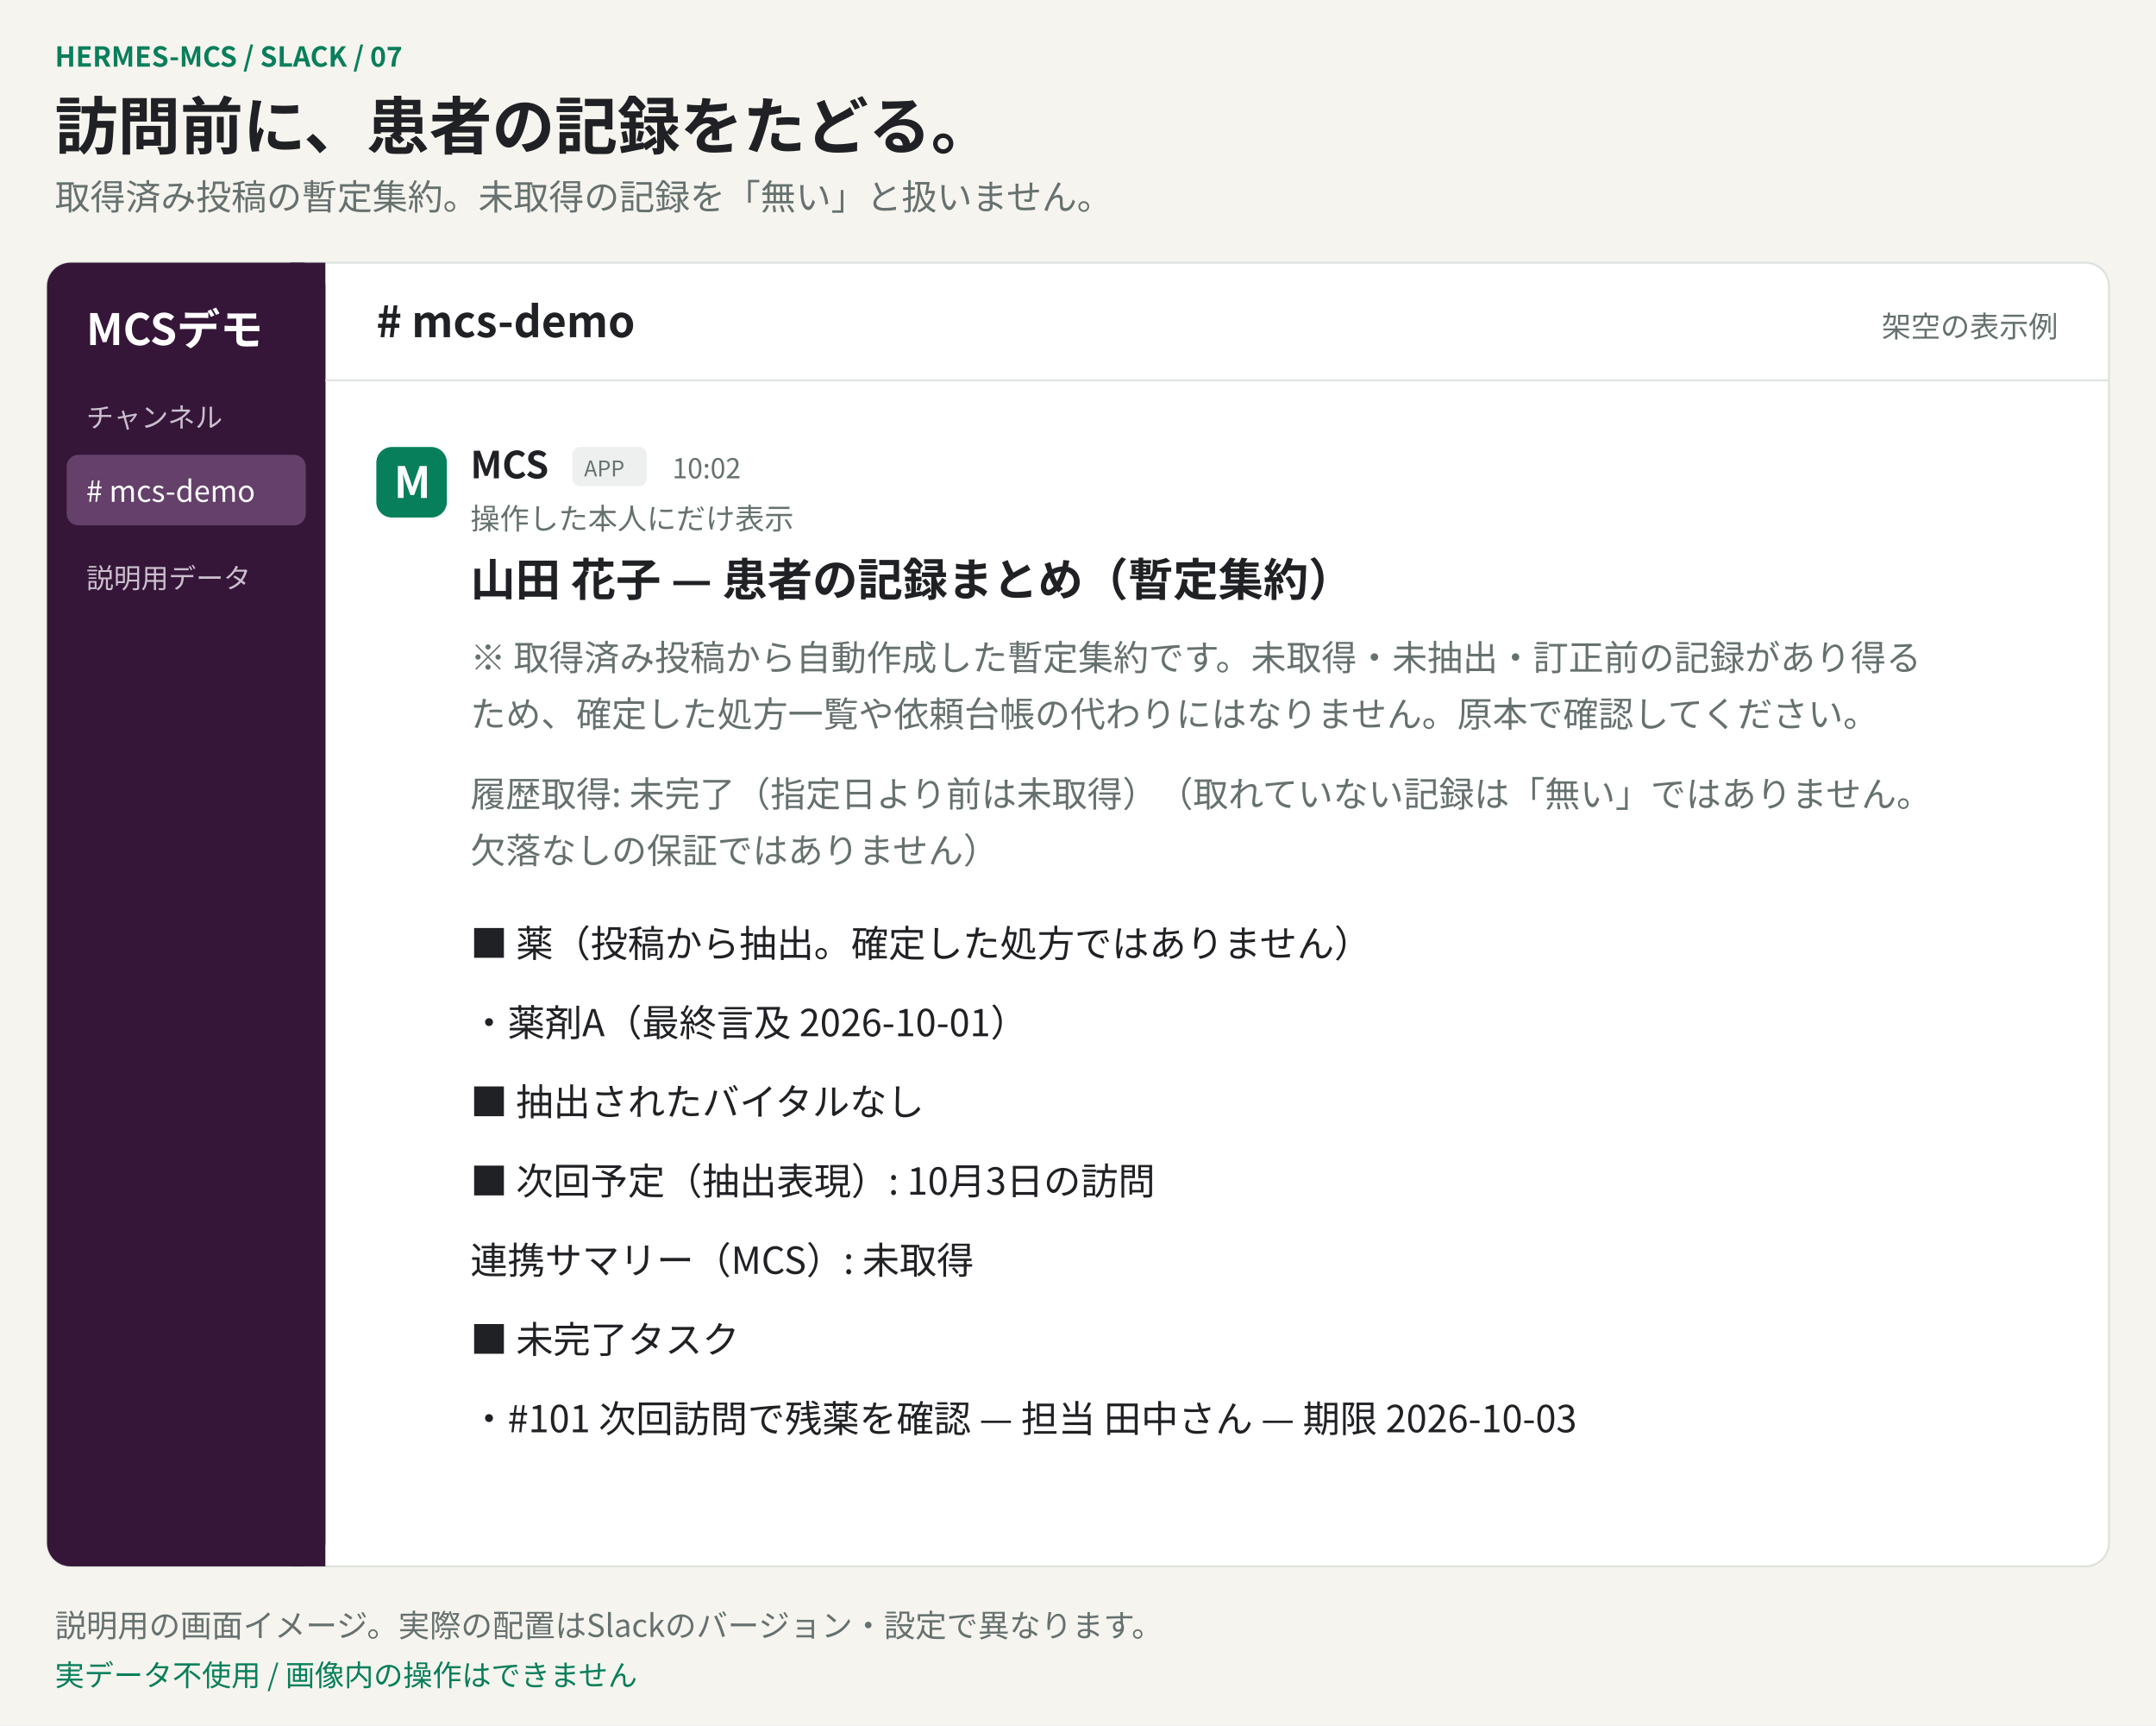
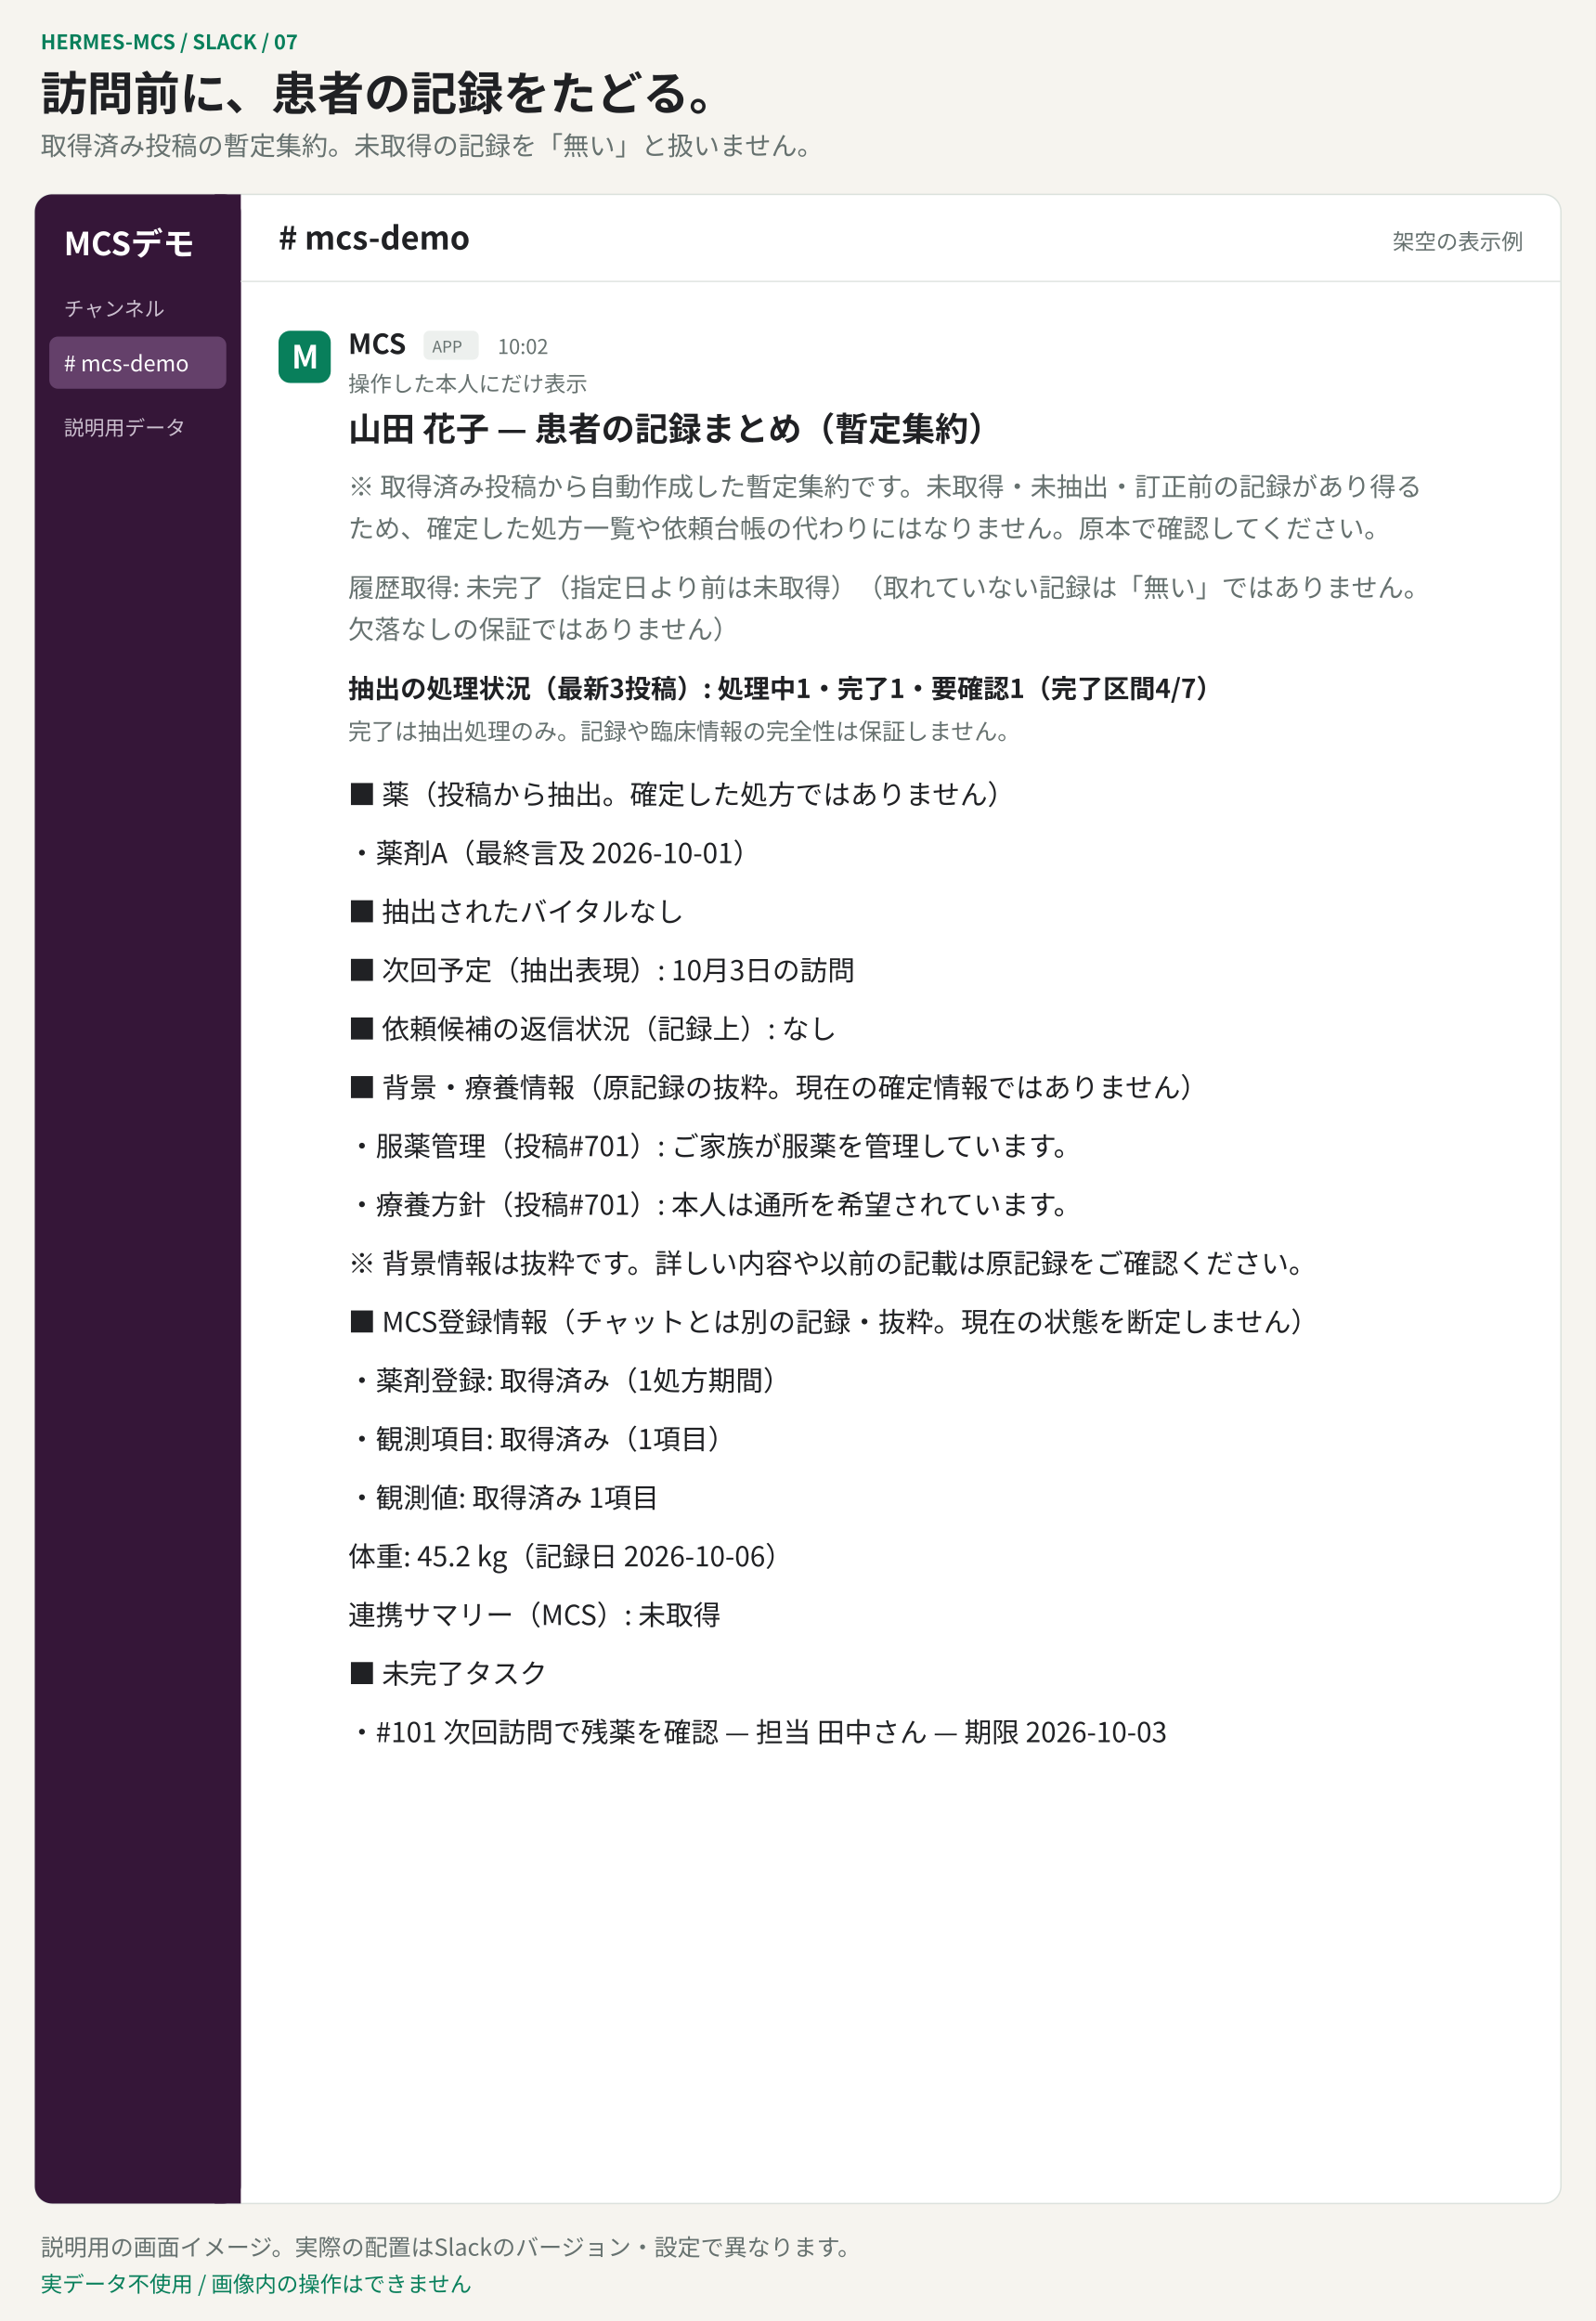
- <svg xmlns="http://www.w3.org/2000/svg" width="1100" height="880" viewBox="0 0 1100 880" font-family="Noto Sans CJK JP,Hiragino Sans,Yu Gothic,Droid Sans Fallback,sans-serif">
-   <rect x="0" y="0" width="1100" height="880" rx="0" fill="#f6f4ef" />
+ <svg xmlns="http://www.w3.org/2000/svg" width="1100" height="1600" viewBox="0 0 1100 1600" font-family="Noto Sans CJK JP,Hiragino Sans,Yu Gothic,Droid Sans Fallback,sans-serif">
+   <rect x="0" y="0" width="1100" height="1600" rx="0" fill="#f6f4ef" />
  <text x="28" y="34" font-size="14" fill="#087f5b" font-weight="bold">HERMES-MCS  /  SLACK  /  07</text>
  <text x="28" y="76" font-size="32" fill="#202124" font-weight="bold">訪問前に、患者の記録をたどる。</text>
  <text x="28" y="107" font-size="18" fill="#66716f">取得済み投稿の暫定集約。未取得の記録を「無い」と扱いません。</text>
-   <rect x="24" y="134" width="1052" height="665" rx="12" fill="#fff" stroke="#dce2dd" />
-   <rect x="24" y="134" width="142" height="665" rx="12" fill="#351638" />
-   <rect x="148" y="134" width="18" height="665" rx="0" fill="#351638" />
+   <rect x="24" y="134" width="1052" height="1385" rx="12" fill="#fff" stroke="#dce2dd" />
+   <rect x="24" y="134" width="142" height="1385" rx="12" fill="#351638" />
+   <rect x="148" y="134" width="18" height="1385" rx="0" fill="#351638" />
  <text x="44" y="176" font-size="22" fill="#fff" font-weight="bold">MCSデモ</text>
  <text x="44" y="218" font-size="14" fill="#cbbfcf">チャンネル</text>
  <rect x="34" y="232" width="122" height="36" rx="6" fill="#64406a" />
  <text x="44" y="256" font-size="15" fill="#fff"># mcs-demo</text>
  <text x="44" y="300" font-size="14" fill="#cbbfcf">説明用データ</text>
  <path d="M166 194 L1076 194" stroke="#e1e5e2" fill="none" />
  <text x="192" y="172" font-size="22" fill="#202124" font-weight="bold"># mcs-demo</text>
  <text x="1050" y="172" font-size="15" fill="#66716f" text-anchor="end">架空の表示例</text>
-   <text x="28" y="835" font-size="16" fill="#66716f">説明用の画面イメージ。実際の配置はSlackのバージョン・設定で異なります。</text>
-   <text x="28" y="860" font-size="15" fill="#087f5b">実データ不使用 / 画像内の操作はできません</text>
+   <text x="28" y="1555" font-size="16" fill="#66716f">説明用の画面イメージ。実際の配置はSlackのバージョン・設定で異なります。</text>
+   <text x="28" y="1580" font-size="15" fill="#087f5b">実データ不使用 / 画像内の操作はできません</text>
  <rect x="192" y="228" width="36" height="36" rx="8" fill="#087f5b" />
  <text x="201" y="254" font-size="22" fill="#fff" font-weight="bold">M</text>
  <text x="240" y="244" font-size="19" fill="#202124" font-weight="bold">MCS</text>
  <rect x="292" y="228" width="38" height="20" rx="4" fill="#edf0ee" />
  <text x="298" y="243" font-size="11" fill="#66716f">APP</text>
  <text x="343" y="244" font-size="14" fill="#66716f">10:02</text>
  <text x="240" y="270" font-size="15" fill="#66716f">操作した本人にだけ表示</text>
  <text x="240" y="304" font-size="23" fill="#202124" font-weight="bold">山田 花子 — 患者の記録まとめ（暫定集約）</text>
  <text x="240" y="342" font-size="18" fill="#66716f">※ 取得済み投稿から自動作成した暫定集約です。未取得・未抽出・訂正前の記録があり得る</text>
  <text x="240" y="370.8" font-size="18" fill="#66716f">ため、確定した処方一覧や依頼台帳の代わりにはなりません。原本で確認してください。</text>
  <text x="240" y="411.6" font-size="18" fill="#66716f">履歴取得: 未完了（指定日より前は未取得）（取れていない記録は「無い」ではありません。</text>
  <text x="240" y="440.4" font-size="18" fill="#66716f">欠落なしの保証ではありません）</text>
-   <text x="240" y="488.2" font-size="19" fill="#202124">■ 薬（投稿から抽出。確定した処方ではありません）</text>
-   <text x="240" y="528.6" font-size="19" fill="#202124">・薬剤A（最終言及 2026-10-01）</text>
-   <text x="240" y="569.0" font-size="19" fill="#202124">■ 抽出されたバイタルなし</text>
-   <text x="240" y="609.4" font-size="19" fill="#202124">■ 次回予定（抽出表現）: 10月3日の訪問</text>
-   <text x="240" y="649.8" font-size="19" fill="#202124">連携サマリー（MCS）: 未取得</text>
-   <text x="240" y="690.2" font-size="19" fill="#202124">■ 未完了タスク</text>
-   <text x="240" y="730.6" font-size="19" fill="#202124">・#101 次回訪問で残薬を確認 — 担当 田中さん — 期限 2026-10-03</text>
+   <text x="240" y="481.2" font-size="18" fill="#202124" font-weight="bold">抽出の処理状況（最新3投稿）: 処理中1・完了1・要確認1（完了区間4/7）</text>
+   <text x="240" y="510" font-size="16" fill="#66716f">完了は抽出処理のみ。記録や臨床情報の完全性は保証しません。</text>
+   <text x="240" y="554.6" font-size="19" fill="#202124">■ 薬（投稿から抽出。確定した処方ではありません）</text>
+   <text x="240" y="595.0" font-size="19" fill="#202124">・薬剤A（最終言及 2026-10-01）</text>
+   <text x="240" y="635.4" font-size="19" fill="#202124">■ 抽出されたバイタルなし</text>
+   <text x="240" y="675.8" font-size="19" fill="#202124">■ 次回予定（抽出表現）: 10月3日の訪問</text>
+   <text x="240" y="716.2" font-size="19" fill="#202124">■ 依頼候補の返信状況（記録上）: なし</text>
+   <text x="240" y="756.6" font-size="19" fill="#202124">■ 背景・療養情報（原記録の抜粋。現在の確定情報ではありません）</text>
+   <text x="240" y="797" font-size="19" fill="#202124">・服薬管理（投稿#701）: ご家族が服薬を管理しています。</text>
+   <text x="240" y="837.4" font-size="19" fill="#202124">・療養方針（投稿#701）: 本人は通所を希望されています。</text>
+   <text x="240" y="877.8" font-size="19" fill="#202124">※ 背景情報は抜粋です。詳しい内容や以前の記載は原記録をご確認ください。</text>
+   <text x="240" y="918.2" font-size="19" fill="#202124">■ MCS登録情報（チャットとは別の記録・抜粋。現在の状態を断定しません）</text>
+   <text x="240" y="958.6" font-size="19" fill="#202124">・薬剤登録: 取得済み（1処方期間）</text>
+   <text x="240" y="999" font-size="19" fill="#202124">・観測項目: 取得済み（1項目）</text>
+   <text x="240" y="1039.4" font-size="19" fill="#202124">・観測値: 取得済み 1項目</text>
+   <text x="240" y="1079.8" font-size="19" fill="#202124">  体重: 45.2 kg（記録日 2026-10-06）</text>
+   <text x="240" y="1120.2" font-size="19" fill="#202124">連携サマリー（MCS）: 未取得</text>
+   <text x="240" y="1160.6" font-size="19" fill="#202124">■ 未完了タスク</text>
+   <text x="240" y="1201" font-size="19" fill="#202124">・#101 次回訪問で残薬を確認 — 担当 田中さん — 期限 2026-10-03</text>
</svg>
